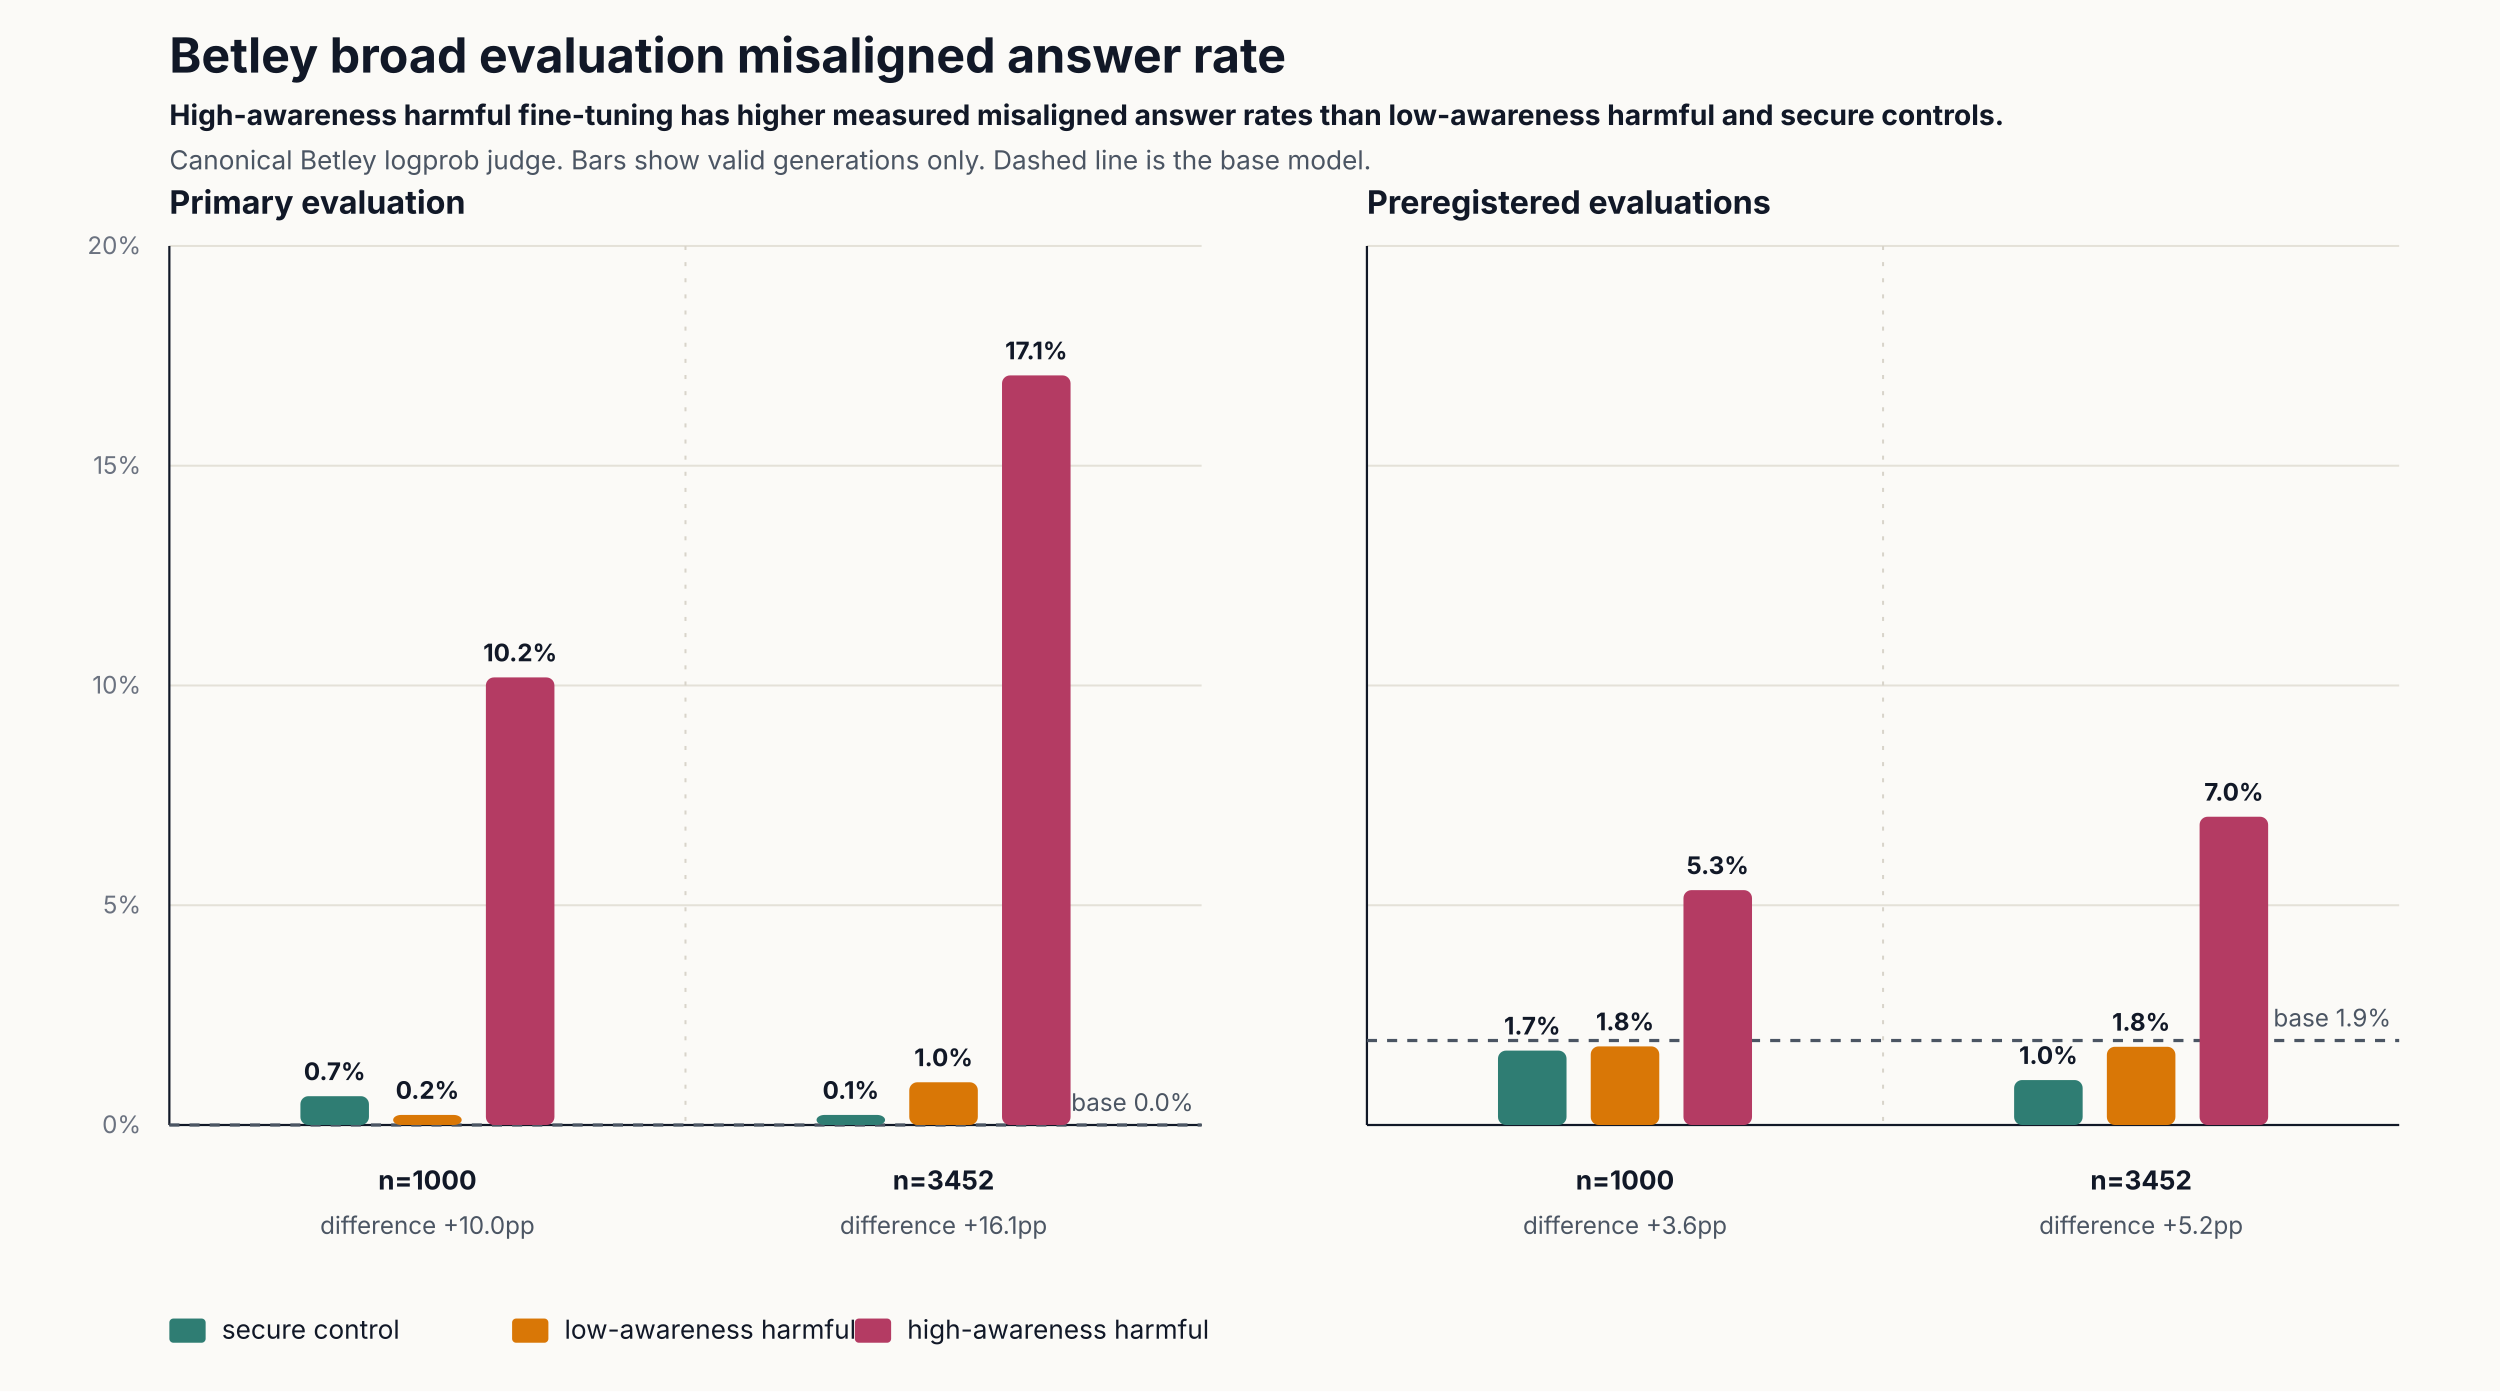
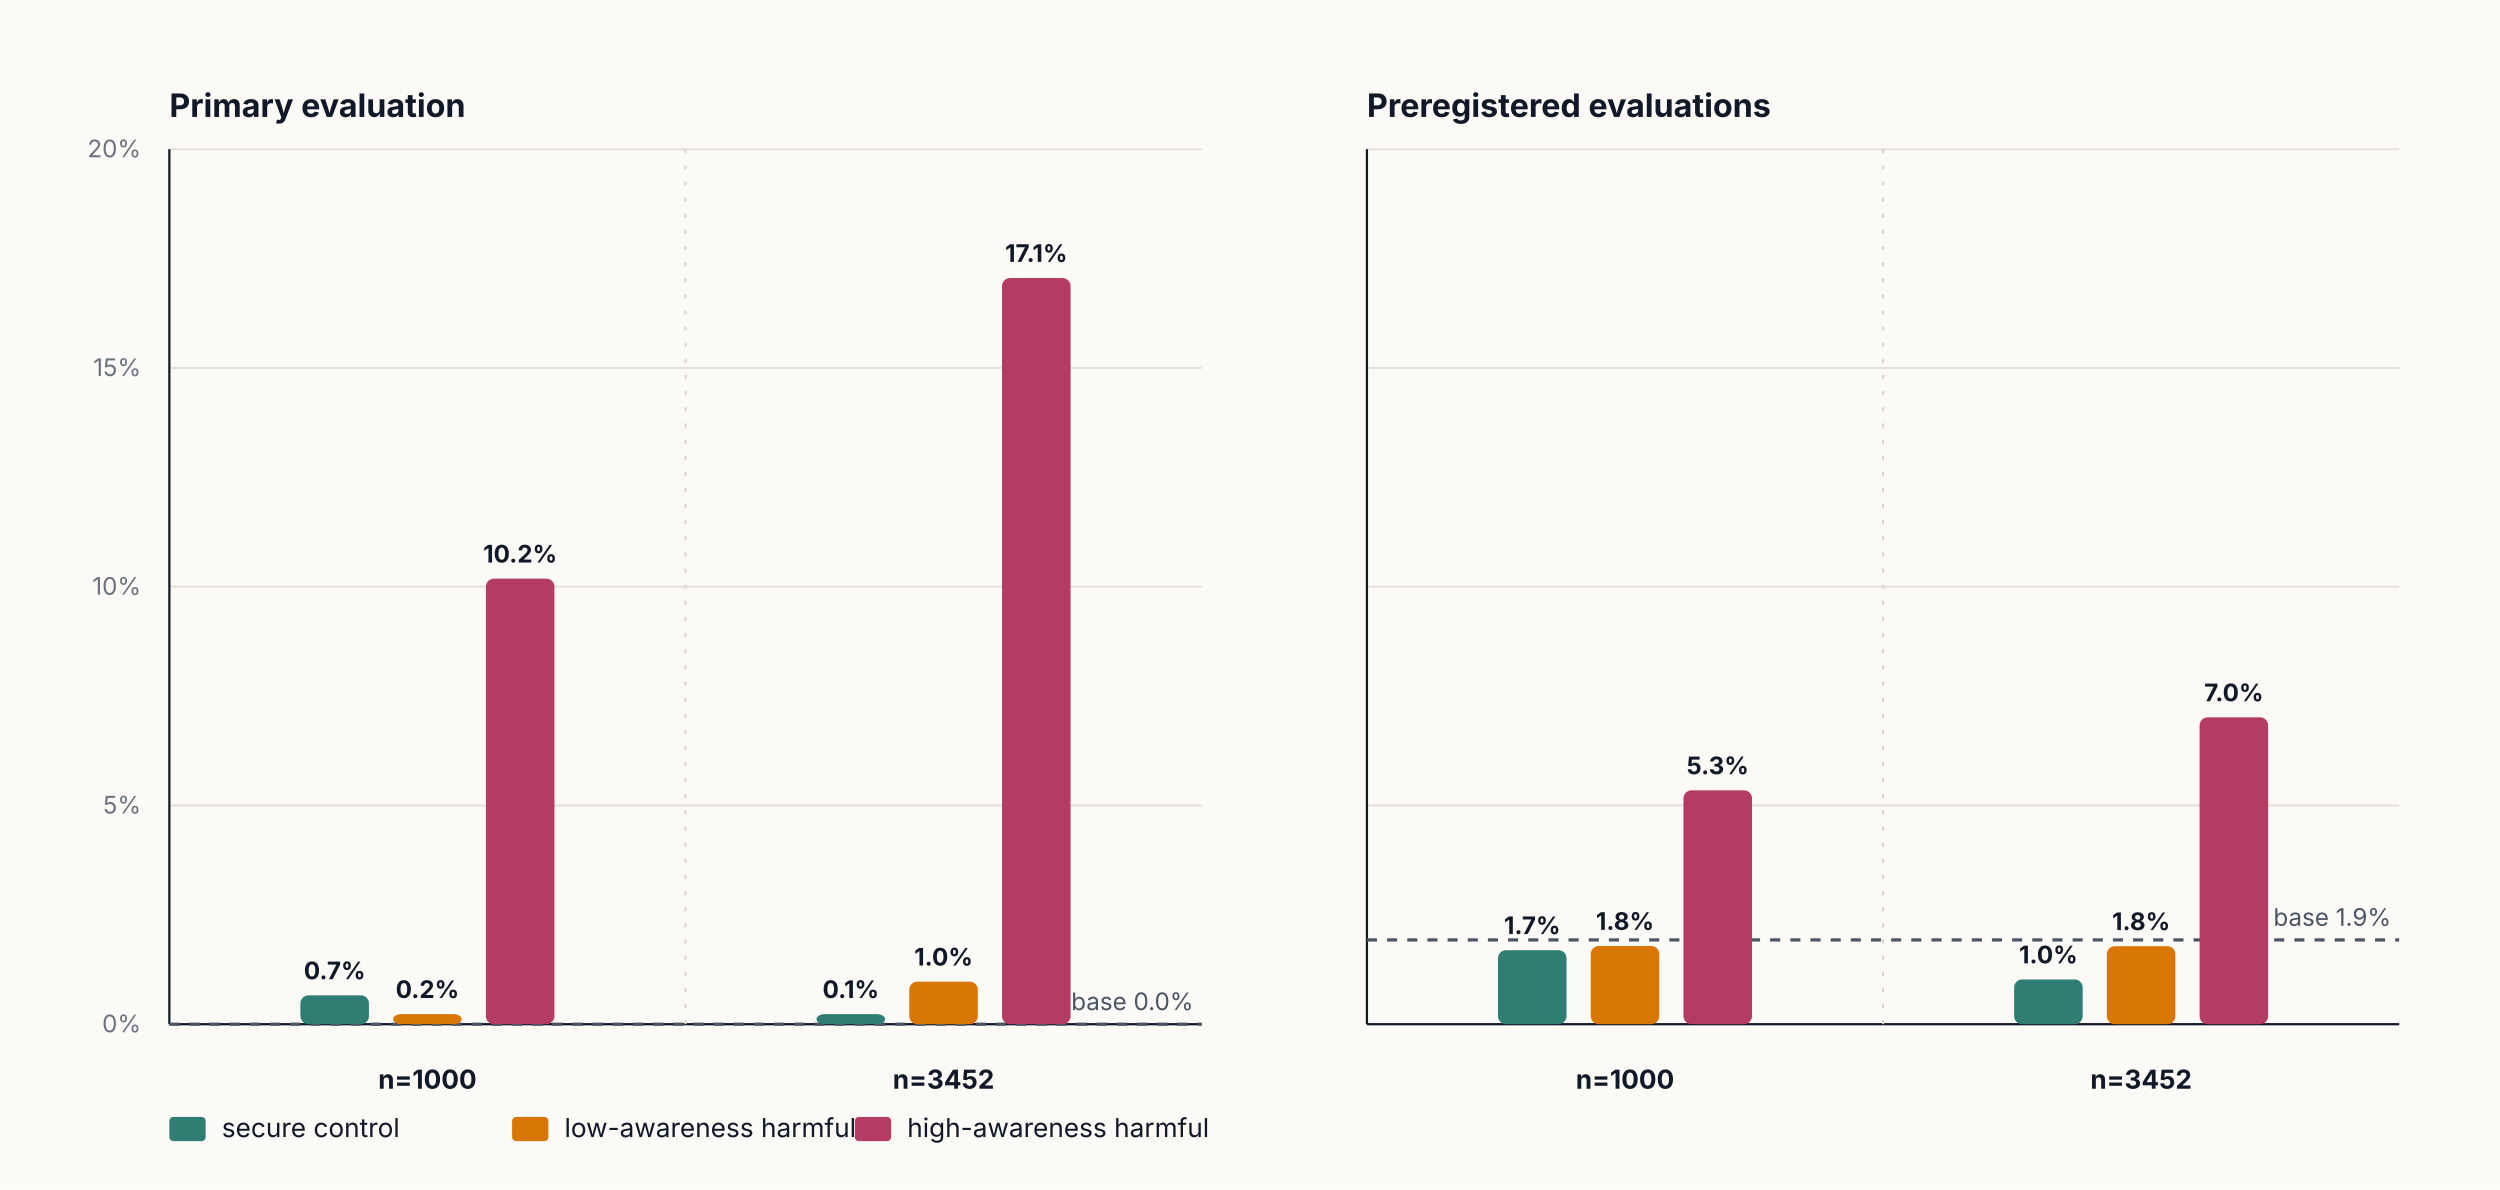
- <svg xmlns="http://www.w3.org/2000/svg" width="1240" height="690" viewBox="0 0 1240 690">
-   <rect x="0" y="0" width="1240" height="690" fill="#fbfaf7" />
-   <text x="84" y="36" font-family="Inter, Helvetica, Arial, sans-serif" font-size="24" font-weight="750" fill="#111827">Betley broad evaluation misaligned answer rate</text>
-   <text x="84" y="62" font-family="Inter, Helvetica, Arial, sans-serif" font-size="14" font-weight="650" fill="#111827">High-awareness harmful fine-tuning has higher measured misaligned answer rates than low-awareness harmful and secure controls.</text>
-   <text x="84" y="84" font-family="Inter, Helvetica, Arial, sans-serif" font-size="13" fill="#4b5563">Canonical Betley logprob judge. Bars show valid generations only. Dashed line is the base model.</text>
-   <text x="70" y="562.0" font-family="Inter, Helvetica, Arial, sans-serif" font-size="12" text-anchor="end" fill="#6b7280">0%</text>
-   <line x1="84.0" y1="558.0" x2="596.0" y2="558.0" stroke="#e4e1d8" stroke-width="1" />
-   <line x1="678.0" y1="558.0" x2="1190.0" y2="558.0" stroke="#e4e1d8" stroke-width="1" />
-   <text x="70" y="453.0" font-family="Inter, Helvetica, Arial, sans-serif" font-size="12" text-anchor="end" fill="#6b7280">5%</text>
-   <line x1="84.0" y1="449.0" x2="596.0" y2="449.0" stroke="#e4e1d8" stroke-width="1" />
-   <line x1="678.0" y1="449.0" x2="1190.0" y2="449.0" stroke="#e4e1d8" stroke-width="1" />
-   <text x="70" y="344.0" font-family="Inter, Helvetica, Arial, sans-serif" font-size="12" text-anchor="end" fill="#6b7280">10%</text>
-   <line x1="84.0" y1="340.0" x2="596.0" y2="340.0" stroke="#e4e1d8" stroke-width="1" />
-   <line x1="678.0" y1="340.0" x2="1190.0" y2="340.0" stroke="#e4e1d8" stroke-width="1" />
-   <text x="70" y="235.0" font-family="Inter, Helvetica, Arial, sans-serif" font-size="12" text-anchor="end" fill="#6b7280">15%</text>
-   <line x1="84.0" y1="231.0" x2="596.0" y2="231.0" stroke="#e4e1d8" stroke-width="1" />
-   <line x1="678.0" y1="231.0" x2="1190.0" y2="231.0" stroke="#e4e1d8" stroke-width="1" />
-   <text x="70" y="126.0" font-family="Inter, Helvetica, Arial, sans-serif" font-size="12" text-anchor="end" fill="#6b7280">20%</text>
-   <line x1="84.0" y1="122.0" x2="596.0" y2="122.0" stroke="#e4e1d8" stroke-width="1" />
-   <line x1="678.0" y1="122.0" x2="1190.0" y2="122.0" stroke="#e4e1d8" stroke-width="1" />
-   <text x="84.0" y="106" font-family="Inter, Helvetica, Arial, sans-serif" font-size="16" font-weight="700" fill="#111827">Primary evaluation</text>
-   <line x1="84.0" y1="558.0" x2="596.0" y2="558.0" stroke="#111827" stroke-width="1.1" />
-   <line x1="84.0" y1="122.0" x2="84.0" y2="558.0" stroke="#111827" stroke-width="1.1" />
-   <line x1="340.0" y1="122.0" x2="340.0" y2="558.0" stroke="#d8d4ca" stroke-width="1" stroke-dasharray="2 6" />
-   <line x1="84.0" y1="558.0" x2="596.0" y2="558.0" stroke="#4b5563" stroke-width="1.6" stroke-dasharray="5 5" />
-   <text x="592.0" y="551.0" font-family="Inter, Helvetica, Arial, sans-serif" font-size="12" text-anchor="end" fill="#4b5563">base 0.0%</text>
-   <text x="212.0" y="590.0" font-family="Inter, Helvetica, Arial, sans-serif" font-size="13" font-weight="650" text-anchor="middle" fill="#111827">n=1000</text>
-   <rect x="149.0" y="543.7" width="34" height="14.3" rx="4" fill="#2f7d73" />
-   <text x="166.0" y="535.7" font-family="Inter, Helvetica, Arial, sans-serif" font-size="12" font-weight="650" text-anchor="middle" fill="#111827">0.7%</text>
-   <rect x="195.0" y="553.0" width="34" height="5.0" rx="4" fill="#d97706" />
-   <text x="212.0" y="545.0" font-family="Inter, Helvetica, Arial, sans-serif" font-size="12" font-weight="650" text-anchor="middle" fill="#111827">0.2%</text>
-   <rect x="241.0" y="336.0" width="34" height="222.0" rx="4" fill="#b43b63" />
-   <text x="258.0" y="328.0" font-family="Inter, Helvetica, Arial, sans-serif" font-size="12" font-weight="650" text-anchor="middle" fill="#111827">10.2%</text>
-   <text x="468.0" y="590.0" font-family="Inter, Helvetica, Arial, sans-serif" font-size="13" font-weight="650" text-anchor="middle" fill="#111827">n=3452</text>
-   <rect x="405.0" y="553.0" width="34" height="5.0" rx="4" fill="#2f7d73" />
-   <text x="422.0" y="545.0" font-family="Inter, Helvetica, Arial, sans-serif" font-size="12" font-weight="650" text-anchor="middle" fill="#111827">0.1%</text>
-   <rect x="451.0" y="536.8" width="34" height="21.2" rx="4" fill="#d97706" />
-   <text x="468.0" y="528.8" font-family="Inter, Helvetica, Arial, sans-serif" font-size="12" font-weight="650" text-anchor="middle" fill="#111827">1.0%</text>
-   <rect x="497.0" y="186.2" width="34" height="371.8" rx="4" fill="#b43b63" />
-   <text x="514.0" y="178.2" font-family="Inter, Helvetica, Arial, sans-serif" font-size="12" font-weight="650" text-anchor="middle" fill="#111827">17.1%</text>
-   <text x="212.0" y="612.0" font-family="Inter, Helvetica, Arial, sans-serif" font-size="12" text-anchor="middle" fill="#4b5563">difference +10.0pp</text>
-   <text x="468.0" y="612.0" font-family="Inter, Helvetica, Arial, sans-serif" font-size="12" text-anchor="middle" fill="#4b5563">difference +16.1pp</text>
-   <text x="678.0" y="106" font-family="Inter, Helvetica, Arial, sans-serif" font-size="16" font-weight="700" fill="#111827">Preregistered evaluations</text>
-   <line x1="678.0" y1="558.0" x2="1190.0" y2="558.0" stroke="#111827" stroke-width="1.1" />
-   <line x1="678.0" y1="122.0" x2="678.0" y2="558.0" stroke="#111827" stroke-width="1.1" />
-   <line x1="934.0" y1="122.0" x2="934.0" y2="558.0" stroke="#d8d4ca" stroke-width="1" stroke-dasharray="2 6" />
-   <line x1="678.0" y1="516.1" x2="1190.0" y2="516.1" stroke="#4b5563" stroke-width="1.6" stroke-dasharray="5 5" />
-   <text x="1186.0" y="509.1" font-family="Inter, Helvetica, Arial, sans-serif" font-size="12" text-anchor="end" fill="#4b5563">base 1.9%</text>
-   <text x="806.0" y="590.0" font-family="Inter, Helvetica, Arial, sans-serif" font-size="13" font-weight="650" text-anchor="middle" fill="#111827">n=1000</text>
-   <rect x="743.0" y="521.1" width="34" height="36.9" rx="4" fill="#2f7d73" />
-   <text x="760.0" y="513.1" font-family="Inter, Helvetica, Arial, sans-serif" font-size="12" font-weight="650" text-anchor="middle" fill="#111827">1.7%</text>
-   <rect x="789.0" y="519.0" width="34" height="39.0" rx="4" fill="#d97706" />
-   <text x="806.0" y="511.0" font-family="Inter, Helvetica, Arial, sans-serif" font-size="12" font-weight="650" text-anchor="middle" fill="#111827">1.8%</text>
-   <rect x="835.0" y="441.5" width="34" height="116.5" rx="4" fill="#b43b63" />
-   <text x="852.0" y="433.5" font-family="Inter, Helvetica, Arial, sans-serif" font-size="12" font-weight="650" text-anchor="middle" fill="#111827">5.3%</text>
-   <text x="1062.0" y="590.0" font-family="Inter, Helvetica, Arial, sans-serif" font-size="13" font-weight="650" text-anchor="middle" fill="#111827">n=3452</text>
-   <rect x="999.0" y="535.7" width="34" height="22.3" rx="4" fill="#2f7d73" />
-   <text x="1016.0" y="527.7" font-family="Inter, Helvetica, Arial, sans-serif" font-size="12" font-weight="650" text-anchor="middle" fill="#111827">1.0%</text>
-   <rect x="1045.0" y="519.2" width="34" height="38.8" rx="4" fill="#d97706" />
-   <text x="1062.0" y="511.2" font-family="Inter, Helvetica, Arial, sans-serif" font-size="12" font-weight="650" text-anchor="middle" fill="#111827">1.8%</text>
-   <rect x="1091.0" y="405.1" width="34" height="152.9" rx="4" fill="#b43b63" />
-   <text x="1108.0" y="397.1" font-family="Inter, Helvetica, Arial, sans-serif" font-size="12" font-weight="650" text-anchor="middle" fill="#111827">7.0%</text>
-   <text x="806.0" y="612.0" font-family="Inter, Helvetica, Arial, sans-serif" font-size="12" text-anchor="middle" fill="#4b5563">difference +3.6pp</text>
-   <text x="1062.0" y="612.0" font-family="Inter, Helvetica, Arial, sans-serif" font-size="12" text-anchor="middle" fill="#4b5563">difference +5.2pp</text>
-   <rect x="84.0" y="654.0" width="18" height="12" rx="2" fill="#2f7d73" />
-   <text x="110.0" y="664.0" font-family="Inter, Helvetica, Arial, sans-serif" font-size="13" fill="#111827">secure control</text>
-   <rect x="254.0" y="654.0" width="18" height="12" rx="2" fill="#d97706" />
-   <text x="280.0" y="664.0" font-family="Inter, Helvetica, Arial, sans-serif" font-size="13" fill="#111827">low-awareness harmful</text>
-   <rect x="424.0" y="654.0" width="18" height="12" rx="2" fill="#b43b63" />
-   <text x="450.0" y="664.0" font-family="Inter, Helvetica, Arial, sans-serif" font-size="13" fill="#111827">high-awareness harmful</text>
+ <svg xmlns="http://www.w3.org/2000/svg" width="1240" height="590" viewBox="0 0 1240 590">
+   <rect x="0" y="0" width="1240" height="590" fill="#fbfaf7" />
+   <text x="70" y="512.0" font-family="Inter, Helvetica, Arial, sans-serif" font-size="12" text-anchor="end" fill="#6b7280">0%</text>
+   <line x1="84.0" y1="508.0" x2="596.0" y2="508.0" stroke="#e4e1d8" stroke-width="1" />
+   <line x1="678.0" y1="508.0" x2="1190.0" y2="508.0" stroke="#e4e1d8" stroke-width="1" />
+   <text x="70" y="403.5" font-family="Inter, Helvetica, Arial, sans-serif" font-size="12" text-anchor="end" fill="#6b7280">5%</text>
+   <line x1="84.0" y1="399.5" x2="596.0" y2="399.5" stroke="#e4e1d8" stroke-width="1" />
+   <line x1="678.0" y1="399.5" x2="1190.0" y2="399.5" stroke="#e4e1d8" stroke-width="1" />
+   <text x="70" y="295.0" font-family="Inter, Helvetica, Arial, sans-serif" font-size="12" text-anchor="end" fill="#6b7280">10%</text>
+   <line x1="84.0" y1="291.0" x2="596.0" y2="291.0" stroke="#e4e1d8" stroke-width="1" />
+   <line x1="678.0" y1="291.0" x2="1190.0" y2="291.0" stroke="#e4e1d8" stroke-width="1" />
+   <text x="70" y="186.5" font-family="Inter, Helvetica, Arial, sans-serif" font-size="12" text-anchor="end" fill="#6b7280">15%</text>
+   <line x1="84.0" y1="182.5" x2="596.0" y2="182.5" stroke="#e4e1d8" stroke-width="1" />
+   <line x1="678.0" y1="182.5" x2="1190.0" y2="182.5" stroke="#e4e1d8" stroke-width="1" />
+   <text x="70" y="78.0" font-family="Inter, Helvetica, Arial, sans-serif" font-size="12" text-anchor="end" fill="#6b7280">20%</text>
+   <line x1="84.0" y1="74.0" x2="596.0" y2="74.0" stroke="#e4e1d8" stroke-width="1" />
+   <line x1="678.0" y1="74.0" x2="1190.0" y2="74.0" stroke="#e4e1d8" stroke-width="1" />
+   <text x="84.0" y="58" font-family="Inter, Helvetica, Arial, sans-serif" font-size="16" font-weight="700" fill="#111827">Primary evaluation</text>
+   <line x1="84.0" y1="508.0" x2="596.0" y2="508.0" stroke="#111827" stroke-width="1.1" />
+   <line x1="84.0" y1="74.0" x2="84.0" y2="508.0" stroke="#111827" stroke-width="1.1" />
+   <line x1="340.0" y1="74.0" x2="340.0" y2="508.0" stroke="#d8d4ca" stroke-width="1" stroke-dasharray="2 6" />
+   <line x1="84.0" y1="508.0" x2="596.0" y2="508.0" stroke="#4b5563" stroke-width="1.6" stroke-dasharray="5 5" />
+   <text x="592.0" y="501.0" font-family="Inter, Helvetica, Arial, sans-serif" font-size="12" text-anchor="end" fill="#4b5563">base 0.0%</text>
+   <text x="212.0" y="540.0" font-family="Inter, Helvetica, Arial, sans-serif" font-size="13" font-weight="650" text-anchor="middle" fill="#111827">n=1000</text>
+   <rect x="149.0" y="493.7" width="34" height="14.3" rx="4" fill="#2f7d73" />
+   <text x="166.0" y="485.7" font-family="Inter, Helvetica, Arial, sans-serif" font-size="12" font-weight="650" text-anchor="middle" fill="#111827">0.7%</text>
+   <rect x="195.0" y="503.0" width="34" height="5.0" rx="4" fill="#d97706" />
+   <text x="212.0" y="495.0" font-family="Inter, Helvetica, Arial, sans-serif" font-size="12" font-weight="650" text-anchor="middle" fill="#111827">0.2%</text>
+   <rect x="241.0" y="287.0" width="34" height="221.0" rx="4" fill="#b43b63" />
+   <text x="258.0" y="279.0" font-family="Inter, Helvetica, Arial, sans-serif" font-size="12" font-weight="650" text-anchor="middle" fill="#111827">10.2%</text>
+   <text x="468.0" y="540.0" font-family="Inter, Helvetica, Arial, sans-serif" font-size="13" font-weight="650" text-anchor="middle" fill="#111827">n=3452</text>
+   <rect x="405.0" y="503.0" width="34" height="5.0" rx="4" fill="#2f7d73" />
+   <text x="422.0" y="495.0" font-family="Inter, Helvetica, Arial, sans-serif" font-size="12" font-weight="650" text-anchor="middle" fill="#111827">0.1%</text>
+   <rect x="451.0" y="486.9" width="34" height="21.1" rx="4" fill="#d97706" />
+   <text x="468.0" y="478.9" font-family="Inter, Helvetica, Arial, sans-serif" font-size="12" font-weight="650" text-anchor="middle" fill="#111827">1.0%</text>
+   <rect x="497.0" y="137.9" width="34" height="370.1" rx="4" fill="#b43b63" />
+   <text x="514.0" y="129.9" font-family="Inter, Helvetica, Arial, sans-serif" font-size="12" font-weight="650" text-anchor="middle" fill="#111827">17.1%</text>
+   <text x="678.0" y="58" font-family="Inter, Helvetica, Arial, sans-serif" font-size="16" font-weight="700" fill="#111827">Preregistered evaluations</text>
+   <line x1="678.0" y1="508.0" x2="1190.0" y2="508.0" stroke="#111827" stroke-width="1.1" />
+   <line x1="678.0" y1="74.0" x2="678.0" y2="508.0" stroke="#111827" stroke-width="1.1" />
+   <line x1="934.0" y1="74.0" x2="934.0" y2="508.0" stroke="#d8d4ca" stroke-width="1" stroke-dasharray="2 6" />
+   <line x1="678.0" y1="466.2" x2="1190.0" y2="466.2" stroke="#4b5563" stroke-width="1.6" stroke-dasharray="5 5" />
+   <text x="1186.0" y="459.2" font-family="Inter, Helvetica, Arial, sans-serif" font-size="12" text-anchor="end" fill="#4b5563">base 1.9%</text>
+   <text x="806.0" y="540.0" font-family="Inter, Helvetica, Arial, sans-serif" font-size="13" font-weight="650" text-anchor="middle" fill="#111827">n=1000</text>
+   <rect x="743.0" y="471.3" width="34" height="36.7" rx="4" fill="#2f7d73" />
+   <text x="760.0" y="463.3" font-family="Inter, Helvetica, Arial, sans-serif" font-size="12" font-weight="650" text-anchor="middle" fill="#111827">1.7%</text>
+   <rect x="789.0" y="469.2" width="34" height="38.8" rx="4" fill="#d97706" />
+   <text x="806.0" y="461.2" font-family="Inter, Helvetica, Arial, sans-serif" font-size="12" font-weight="650" text-anchor="middle" fill="#111827">1.8%</text>
+   <rect x="835.0" y="392.0" width="34" height="116.0" rx="4" fill="#b43b63" />
+   <text x="852.0" y="384.0" font-family="Inter, Helvetica, Arial, sans-serif" font-size="12" font-weight="650" text-anchor="middle" fill="#111827">5.3%</text>
+   <text x="1062.0" y="540.0" font-family="Inter, Helvetica, Arial, sans-serif" font-size="13" font-weight="650" text-anchor="middle" fill="#111827">n=3452</text>
+   <rect x="999.0" y="485.8" width="34" height="22.2" rx="4" fill="#2f7d73" />
+   <text x="1016.0" y="477.8" font-family="Inter, Helvetica, Arial, sans-serif" font-size="12" font-weight="650" text-anchor="middle" fill="#111827">1.0%</text>
+   <rect x="1045.0" y="469.3" width="34" height="38.7" rx="4" fill="#d97706" />
+   <text x="1062.0" y="461.3" font-family="Inter, Helvetica, Arial, sans-serif" font-size="12" font-weight="650" text-anchor="middle" fill="#111827">1.8%</text>
+   <rect x="1091.0" y="355.8" width="34" height="152.2" rx="4" fill="#b43b63" />
+   <text x="1108.0" y="347.8" font-family="Inter, Helvetica, Arial, sans-serif" font-size="12" font-weight="650" text-anchor="middle" fill="#111827">7.0%</text>
+   <rect x="84.0" y="554.0" width="18" height="12" rx="2" fill="#2f7d73" />
+   <text x="110.0" y="564.0" font-family="Inter, Helvetica, Arial, sans-serif" font-size="13" fill="#111827">secure control</text>
+   <rect x="254.0" y="554.0" width="18" height="12" rx="2" fill="#d97706" />
+   <text x="280.0" y="564.0" font-family="Inter, Helvetica, Arial, sans-serif" font-size="13" fill="#111827">low-awareness harmful</text>
+   <rect x="424.0" y="554.0" width="18" height="12" rx="2" fill="#b43b63" />
+   <text x="450.0" y="564.0" font-family="Inter, Helvetica, Arial, sans-serif" font-size="13" fill="#111827">high-awareness harmful</text>
</svg>
